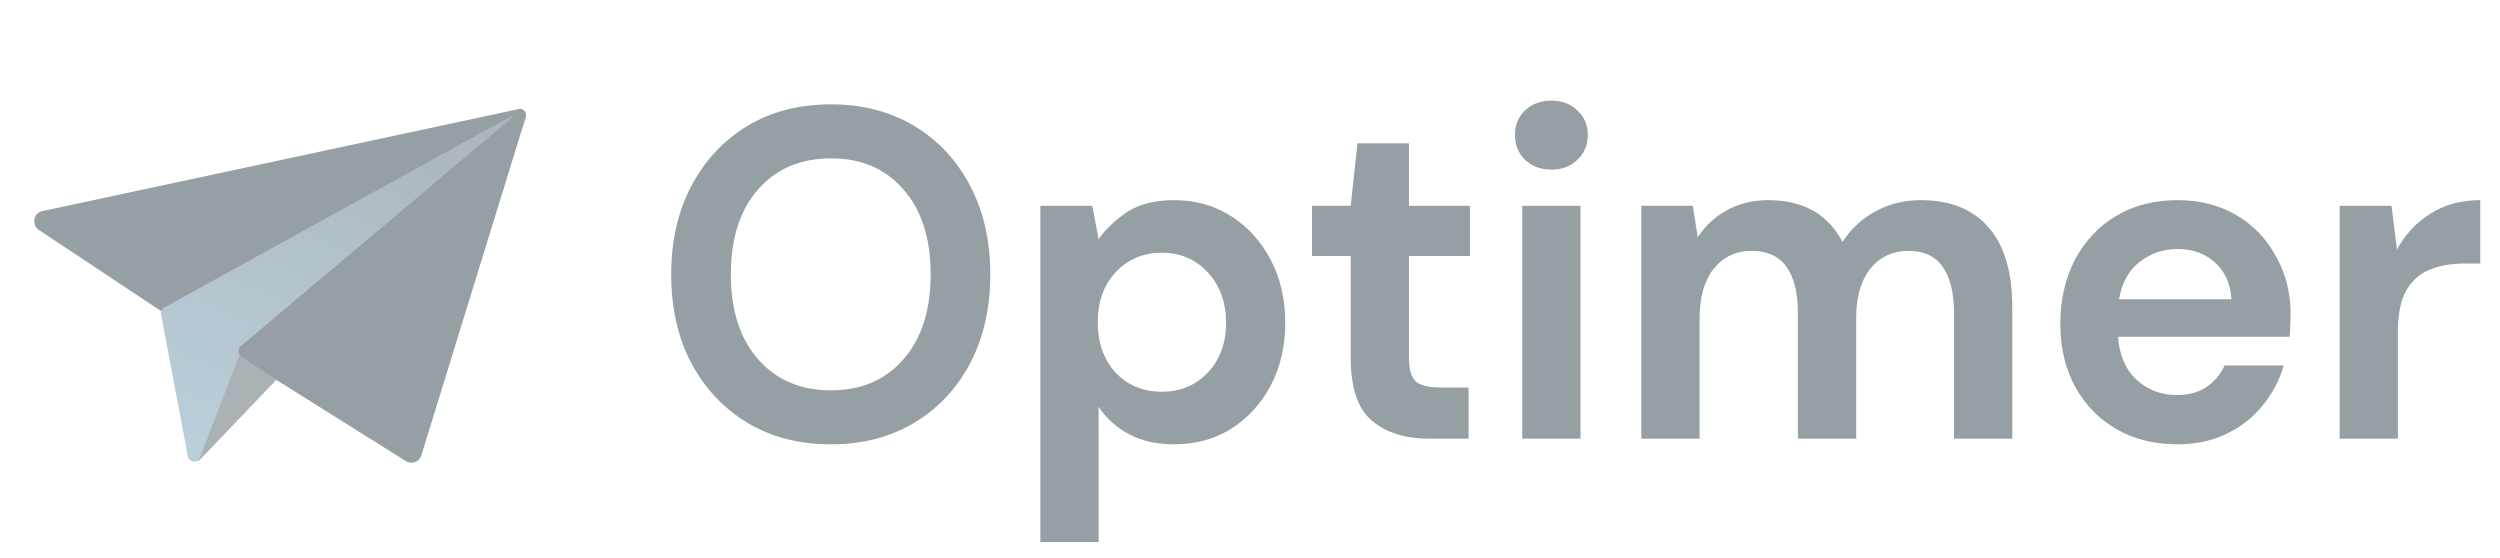
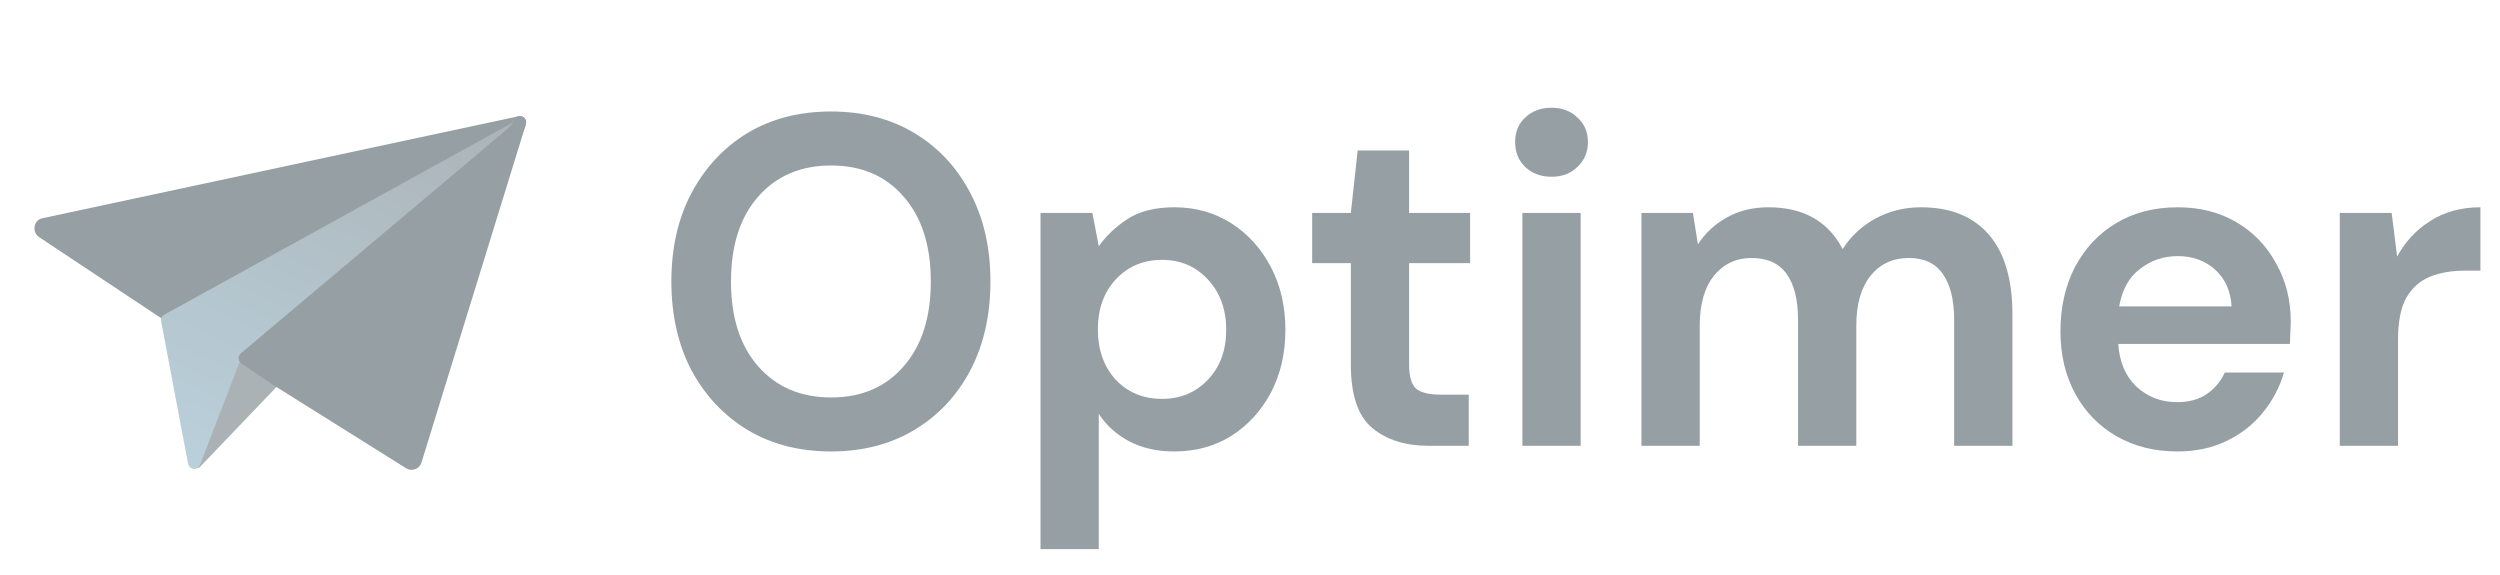
- <svg xmlns="http://www.w3.org/2000/svg" width="148" height="33" viewBox="0 0 148 33" fill="none">
-   <path d="M49.194 26.304C47.308 26.304 45.655 25.878 44.236 25.026C42.835 24.173 41.73 22.996 40.922 21.495C40.131 19.976 39.736 18.224 39.736 16.241C39.736 14.258 40.131 12.516 40.922 11.015C41.73 9.496 42.835 8.31 44.236 7.457C45.655 6.605 47.308 6.178 49.194 6.178C51.062 6.178 52.706 6.605 54.125 7.457C55.544 8.31 56.649 9.496 57.439 11.015C58.23 12.516 58.625 14.258 58.625 16.241C58.625 18.224 58.23 19.976 57.439 21.495C56.649 22.996 55.544 24.173 54.125 25.026C52.706 25.878 51.062 26.304 49.194 26.304ZM49.194 23.108C50.99 23.108 52.419 22.496 53.478 21.273C54.556 20.05 55.095 18.372 55.095 16.241C55.095 14.11 54.556 12.433 53.478 11.21C52.419 9.987 50.99 9.375 49.194 9.375C47.398 9.375 45.961 9.987 44.883 11.21C43.805 12.433 43.266 14.11 43.266 16.241C43.266 18.372 43.805 20.05 44.883 21.273C45.961 22.496 47.398 23.108 49.194 23.108Z" fill="#969FA4" />
-   <path d="M61.59 32.086V12.183H64.661L65.038 14.156C65.47 13.545 66.035 13.008 66.736 12.544C67.455 12.081 68.38 11.849 69.511 11.849C70.769 11.849 71.892 12.164 72.88 12.794C73.868 13.424 74.649 14.286 75.224 15.38C75.799 16.473 76.086 17.715 76.086 19.105C76.086 20.494 75.799 21.736 75.224 22.829C74.649 23.904 73.868 24.757 72.88 25.387C71.892 25.998 70.769 26.304 69.511 26.304C68.505 26.304 67.625 26.11 66.871 25.721C66.116 25.331 65.506 24.785 65.038 24.08V32.086H61.59ZM68.784 23.191C69.88 23.191 70.787 22.811 71.505 22.051C72.224 21.291 72.583 20.309 72.583 19.105C72.583 17.9 72.224 16.909 71.505 16.13C70.787 15.352 69.88 14.963 68.784 14.963C67.67 14.963 66.754 15.352 66.035 16.13C65.335 16.89 64.985 17.872 64.985 19.077C64.985 20.281 65.335 21.273 66.035 22.051C66.754 22.811 67.67 23.191 68.784 23.191Z" fill="#969FA4" />
-   <path d="M84.596 25.971C83.195 25.971 82.072 25.619 81.228 24.914C80.383 24.21 79.961 22.959 79.961 21.162V15.157H77.671V12.183H79.961L80.365 8.486H83.41V12.183H87.021V15.157H83.41V21.189C83.41 21.857 83.545 22.32 83.815 22.579C84.102 22.82 84.587 22.941 85.27 22.941H86.94V25.971H84.596Z" fill="#969FA4" />
-   <path d="M91.842 10.042C91.213 10.042 90.692 9.848 90.279 9.459C89.884 9.069 89.686 8.578 89.686 7.985C89.686 7.392 89.884 6.91 90.279 6.54C90.692 6.151 91.213 5.956 91.842 5.956C92.47 5.956 92.982 6.151 93.378 6.54C93.791 6.91 93.998 7.392 93.998 7.985C93.998 8.578 93.791 9.069 93.378 9.459C92.982 9.848 92.47 10.042 91.842 10.042ZM90.117 25.971V12.183H93.566V25.971H90.117Z" fill="#969FA4" />
-   <path d="M97.166 25.971V12.183H100.211L100.508 14.045C100.939 13.378 101.505 12.85 102.205 12.461C102.923 12.053 103.75 11.849 104.684 11.849C106.75 11.849 108.214 12.674 109.076 14.323C109.561 13.563 110.208 12.961 111.016 12.516C111.842 12.072 112.741 11.849 113.711 11.849C115.453 11.849 116.792 12.387 117.726 13.461C118.66 14.536 119.127 16.112 119.127 18.187V25.971H115.677V18.521C115.677 17.335 115.453 16.427 115.004 15.796C114.573 15.166 113.9 14.851 112.984 14.851C112.049 14.851 111.295 15.204 110.72 15.908C110.163 16.612 109.885 17.594 109.885 18.854V25.971H106.435V18.521C106.435 17.335 106.211 16.427 105.761 15.796C105.313 15.166 104.621 14.851 103.687 14.851C102.771 14.851 102.025 15.204 101.451 15.908C100.894 16.612 100.615 17.594 100.615 18.854V25.971H97.166Z" fill="#969FA4" />
-   <path d="M128.895 26.304C127.548 26.304 126.354 26.008 125.311 25.415C124.27 24.822 123.452 23.988 122.86 22.913C122.267 21.838 121.971 20.596 121.971 19.188C121.971 17.761 122.257 16.491 122.833 15.38C123.425 14.268 124.233 13.406 125.257 12.794C126.3 12.164 127.521 11.849 128.922 11.849C130.233 11.849 131.392 12.146 132.399 12.739C133.404 13.332 134.186 14.147 134.742 15.185C135.318 16.204 135.604 17.344 135.604 18.604C135.604 18.808 135.596 19.021 135.578 19.244C135.578 19.466 135.569 19.698 135.551 19.939H125.392C125.464 21.013 125.823 21.857 126.47 22.468C127.135 23.08 127.934 23.386 128.868 23.386C129.569 23.386 130.152 23.228 130.62 22.913C131.105 22.579 131.464 22.153 131.698 21.634H135.2C134.949 22.505 134.527 23.302 133.934 24.025C133.359 24.729 132.641 25.285 131.779 25.693C130.934 26.101 129.973 26.304 128.895 26.304ZM128.922 14.74C128.078 14.74 127.332 14.99 126.686 15.491C126.039 15.973 125.626 16.714 125.446 17.715H132.102C132.048 16.806 131.725 16.084 131.132 15.546C130.539 15.009 129.802 14.74 128.922 14.74Z" fill="#969FA4" />
-   <path d="M138.506 25.971V12.183H141.577L141.9 14.768C142.385 13.879 143.042 13.174 143.868 12.655C144.712 12.118 145.7 11.849 146.832 11.849V15.602H145.862C145.107 15.602 144.434 15.722 143.841 15.963C143.248 16.204 142.781 16.621 142.439 17.214C142.116 17.807 141.954 18.632 141.954 19.688V25.971H138.506Z" fill="#969FA4" />
-   <path d="M29.899 8.339L11.82 27.231C11.704 27.352 11.501 27.267 11.503 27.098L11.62 17.82C11.621 17.752 11.658 17.689 11.718 17.657L29.68 8.043C29.866 7.943 30.045 8.186 29.899 8.339Z" fill="#969FA4" fill-opacity="0.8" />
-   <path d="M30.769 6.827L30.53 7.17L10 18.276L2.505 13.3C2.33 13.179 2.378 12.901 2.59 12.861L30.769 6.827Z" fill="#969FA4" />
-   <path fill-rule="evenodd" clip-rule="evenodd" d="M31.077 6.621C31.16 6.75 31.158 6.917 31.07 7.043L30.831 7.386C30.798 7.433 30.754 7.472 30.703 7.5L10.174 18.606C10.054 18.671 9.91 18.664 9.797 18.589L2.301 13.613C2.299 13.612 2.297 13.611 2.295 13.609C1.875 13.318 1.954 12.604 2.517 12.494L30.691 6.461C30.84 6.429 30.993 6.492 31.077 6.621ZM2.971 13.162L10.019 17.841L28.95 7.599L2.971 13.162Z" fill="#969FA4" />
-   <path fill-rule="evenodd" clip-rule="evenodd" d="M31.117 6.949C31.177 6.774 31.102 6.58 30.939 6.494C30.777 6.408 30.577 6.456 30.469 6.606L30.28 6.869L9.719 18.207C9.577 18.285 9.502 18.446 9.532 18.606L11.123 27.032C11.154 27.195 11.288 27.319 11.452 27.334C11.616 27.349 11.771 27.253 11.831 27.098L14.272 20.768L30.793 7.714C30.849 7.67 30.891 7.61 30.915 7.542L31.117 6.949Z" fill="url(#paint0_linear_2_746)" />
-   <path d="M30.768 6.826L24.589 26.851C24.541 26.999 24.361 27.065 24.23 26.983L16.195 21.947L14.488 20.783L30.259 7.504C30.455 7.339 30.615 7.134 30.73 6.903L30.768 6.826Z" fill="#969FA4" />
-   <path fill-rule="evenodd" clip-rule="evenodd" d="M30.907 6.479C31.085 6.552 31.179 6.752 31.121 6.938L24.942 26.962L24.941 26.967C24.818 27.349 24.369 27.51 24.036 27.302L16 22.265C15.996 22.263 15.992 22.26 15.988 22.258L14.282 21.093C14.185 21.027 14.125 20.919 14.119 20.801C14.113 20.684 14.162 20.57 14.252 20.494L30.023 7.216C30.18 7.084 30.308 6.92 30.4 6.735L30.438 6.658C30.524 6.484 30.728 6.406 30.907 6.479ZM29.938 8.262L15.104 20.751L16.395 21.632L24.286 26.578L29.938 8.262Z" fill="#969FA4" />
+ <svg xmlns="http://www.w3.org/2000/svg" width="148" height="34" viewBox="0 0 148 34" fill="none">
+   <path d="M49.203 26.726C47.317 26.726 45.664 26.3 44.245 25.448C42.844 24.595 41.739 23.418 40.931 21.917C40.14 20.398 39.745 18.646 39.745 16.663C39.745 14.68 40.14 12.938 40.931 11.437C41.739 9.918 42.844 8.731 44.245 7.879C45.664 7.026 47.317 6.6 49.203 6.6C51.071 6.6 52.715 7.026 54.134 7.879C55.553 8.731 56.658 9.918 57.448 11.437C58.239 12.938 58.634 14.68 58.634 16.663C58.634 18.646 58.239 20.398 57.448 21.917C56.658 23.418 55.553 24.595 54.134 25.448C52.715 26.3 51.071 26.726 49.203 26.726ZM49.203 23.529C50.999 23.529 52.427 22.918 53.487 21.695C54.565 20.472 55.104 18.794 55.104 16.663C55.104 14.532 54.565 12.855 53.487 11.632C52.427 10.409 50.999 9.797 49.203 9.797C47.407 9.797 45.969 10.409 44.892 11.632C43.814 12.855 43.275 14.532 43.275 16.663C43.275 18.794 43.814 20.472 44.892 21.695C45.969 22.918 47.407 23.529 49.203 23.529Z" fill="#969FA4" />
+   <path d="M61.598 32.508V12.605H64.67L65.047 14.578C65.478 13.967 66.044 13.429 66.745 12.966C67.463 12.503 68.388 12.271 69.52 12.271C70.778 12.271 71.9 12.586 72.888 13.216C73.876 13.846 74.658 14.708 75.233 15.802C75.808 16.895 76.095 18.137 76.095 19.526C76.095 20.916 75.808 22.158 75.233 23.251C74.658 24.326 73.876 25.179 72.888 25.809C71.9 26.42 70.778 26.726 69.52 26.726C68.514 26.726 67.634 26.532 66.88 26.142C66.125 25.753 65.514 25.207 65.047 24.502V32.508H61.598ZM68.793 23.613C69.888 23.613 70.796 23.233 71.514 22.473C72.233 21.713 72.592 20.731 72.592 19.526C72.592 18.322 72.233 17.33 71.514 16.552C70.796 15.774 69.888 15.384 68.793 15.384C67.679 15.384 66.763 15.774 66.044 16.552C65.344 17.312 64.993 18.294 64.993 19.499C64.993 20.703 65.344 21.695 66.044 22.473C66.763 23.233 67.679 23.613 68.793 23.613Z" fill="#969FA4" />
+   <path d="M84.605 26.393C83.204 26.393 82.081 26.041 81.237 25.336C80.392 24.632 79.97 23.381 79.97 21.584V15.579H77.68V12.605H79.97L80.374 8.907H83.419V12.605H87.03V15.579H83.419V21.611C83.419 22.279 83.554 22.742 83.823 23.001C84.111 23.242 84.596 23.363 85.278 23.363H86.949V26.393H84.605Z" fill="#969FA4" />
+   <path d="M91.85 10.464C91.222 10.464 90.701 10.27 90.287 9.88C89.892 9.491 89.695 9 89.695 8.407C89.695 7.814 89.892 7.332 90.287 6.962C90.701 6.572 91.222 6.378 91.85 6.378C92.479 6.378 92.991 6.572 93.386 6.962C93.8 7.332 94.006 7.814 94.006 8.407C94.006 9 93.8 9.491 93.386 9.88C92.991 10.27 92.479 10.464 91.85 10.464ZM90.126 26.393V12.605H93.575V26.393H90.126Z" fill="#969FA4" />
+   <path d="M97.175 26.393V12.605H100.22L100.517 14.467C100.948 13.8 101.513 13.272 102.213 12.883C102.932 12.475 103.759 12.271 104.693 12.271C106.759 12.271 108.223 13.096 109.085 14.745C109.57 13.985 110.217 13.383 111.025 12.938C111.851 12.493 112.749 12.271 113.719 12.271C115.462 12.271 116.8 12.809 117.735 13.883C118.668 14.958 119.136 16.533 119.136 18.609V26.393H115.686V18.943C115.686 17.757 115.462 16.849 115.013 16.218C114.582 15.588 113.908 15.273 112.992 15.273C112.058 15.273 111.304 15.625 110.729 16.33C110.172 17.034 109.894 18.016 109.894 19.276V26.393H106.444V18.943C106.444 17.757 106.22 16.849 105.77 16.218C105.321 15.588 104.63 15.273 103.695 15.273C102.779 15.273 102.034 15.625 101.459 16.33C100.903 17.034 100.624 18.016 100.624 19.276V26.393H97.175Z" fill="#969FA4" />
+   <path d="M128.904 26.726C127.557 26.726 126.363 26.43 125.32 25.837C124.278 25.244 123.461 24.41 122.868 23.335C122.275 22.26 121.979 21.018 121.979 19.61C121.979 18.183 122.266 16.913 122.841 15.802C123.434 14.69 124.242 13.828 125.266 13.216C126.309 12.586 127.53 12.271 128.931 12.271C130.242 12.271 131.401 12.568 132.407 13.161C133.413 13.754 134.194 14.569 134.751 15.607C135.326 16.626 135.613 17.766 135.613 19.026C135.613 19.23 135.605 19.443 135.587 19.665C135.587 19.888 135.578 20.119 135.56 20.36H125.401C125.473 21.435 125.832 22.278 126.479 22.89C127.144 23.502 127.943 23.807 128.877 23.807C129.578 23.807 130.161 23.65 130.629 23.335C131.113 23.001 131.473 22.575 131.706 22.056H135.209C134.958 22.927 134.536 23.724 133.943 24.447C133.368 25.151 132.649 25.707 131.787 26.115C130.943 26.522 129.982 26.726 128.904 26.726ZM128.931 15.162C128.086 15.162 127.341 15.412 126.695 15.913C126.048 16.395 125.635 17.136 125.455 18.137H132.11C132.056 17.228 131.733 16.506 131.14 15.968C130.548 15.431 129.811 15.162 128.931 15.162Z" fill="#969FA4" />
+   <path d="M138.514 26.393V12.605H141.586L141.909 15.19C142.394 14.3 143.05 13.596 143.877 13.077C144.721 12.54 145.709 12.271 146.841 12.271V16.024H145.871C145.116 16.024 144.443 16.144 143.85 16.385C143.257 16.626 142.79 17.043 142.448 17.636C142.125 18.229 141.963 19.054 141.963 20.11V26.393H138.514Z" fill="#969FA4" />
+   <path d="M29.907 8.761L11.829 27.652C11.713 27.774 11.509 27.689 11.512 27.52L11.629 18.242C11.629 18.174 11.667 18.111 11.727 18.079L29.688 8.465C29.874 8.365 30.054 8.608 29.907 8.761Z" fill="#969FA4" fill-opacity="0.8" />
+   <path d="M30.777 7.249L30.539 7.591L10.009 18.698L2.514 13.722C2.339 13.601 2.386 13.323 2.599 13.283L30.777 7.249Z" fill="#969FA4" />
+   <path fill-rule="evenodd" clip-rule="evenodd" d="M31.085 7.043C31.169 7.172 31.166 7.339 31.079 7.465L30.84 7.808C30.806 7.855 30.763 7.894 30.712 7.922L10.182 19.028C10.063 19.092 9.919 19.086 9.805 19.011L2.31 14.035C2.308 14.034 2.306 14.032 2.304 14.031C1.884 13.739 1.963 13.025 2.525 12.916L30.7 6.882C30.849 6.851 31.002 6.914 31.085 7.043ZM2.98 13.584L10.027 18.262L28.959 8.021L2.98 13.584Z" fill="#969FA4" />
+   <path fill-rule="evenodd" clip-rule="evenodd" d="M31.126 7.371C31.186 7.196 31.11 7.002 30.948 6.916C30.786 6.83 30.586 6.878 30.478 7.028L30.289 7.291L9.727 18.629C9.586 18.707 9.511 18.868 9.541 19.028L11.132 27.453C11.163 27.617 11.297 27.741 11.461 27.756C11.625 27.771 11.779 27.675 11.839 27.519L14.281 21.19L30.801 8.136C30.858 8.092 30.9 8.032 30.923 7.963L31.126 7.371Z" fill="url(#paint0_linear_2_746)" />
+   <path d="M30.776 7.248L24.598 27.273C24.55 27.421 24.37 27.487 24.238 27.405L16.203 22.369L14.496 21.204L30.267 7.926C30.464 7.761 30.624 7.556 30.738 7.325L30.776 7.248Z" fill="#969FA4" />
+   <path fill-rule="evenodd" clip-rule="evenodd" d="M30.915 6.901C31.094 6.974 31.187 7.174 31.13 7.36L24.951 27.384L24.95 27.389C24.827 27.77 24.378 27.931 24.045 27.723L16.009 22.687C16.005 22.685 16.001 22.682 15.997 22.679L14.29 21.515C14.194 21.449 14.133 21.341 14.127 21.223C14.122 21.105 14.171 20.992 14.26 20.916L30.032 7.638C30.189 7.506 30.317 7.342 30.408 7.157L30.446 7.08C30.533 6.906 30.737 6.828 30.915 6.901ZM29.947 8.683L15.113 21.173L16.404 22.054L24.295 27L29.947 8.683Z" fill="#969FA4" />
  <defs>
-     <linearGradient id="paint0_linear_2_746" x1="24.357" y1="3.282" x2="11.902" y2="30.423" gradientUnits="userSpaceOnUse">
+     <linearGradient id="paint0_linear_2_746" x1="24.366" y1="3.704" x2="11.91" y2="30.845" gradientUnits="userSpaceOnUse">
      <stop offset="0" stop-color="#ABB3B7" />
      <stop offset="1" stop-color="#BBD3DF" />
    </linearGradient>
  </defs>
</svg>
